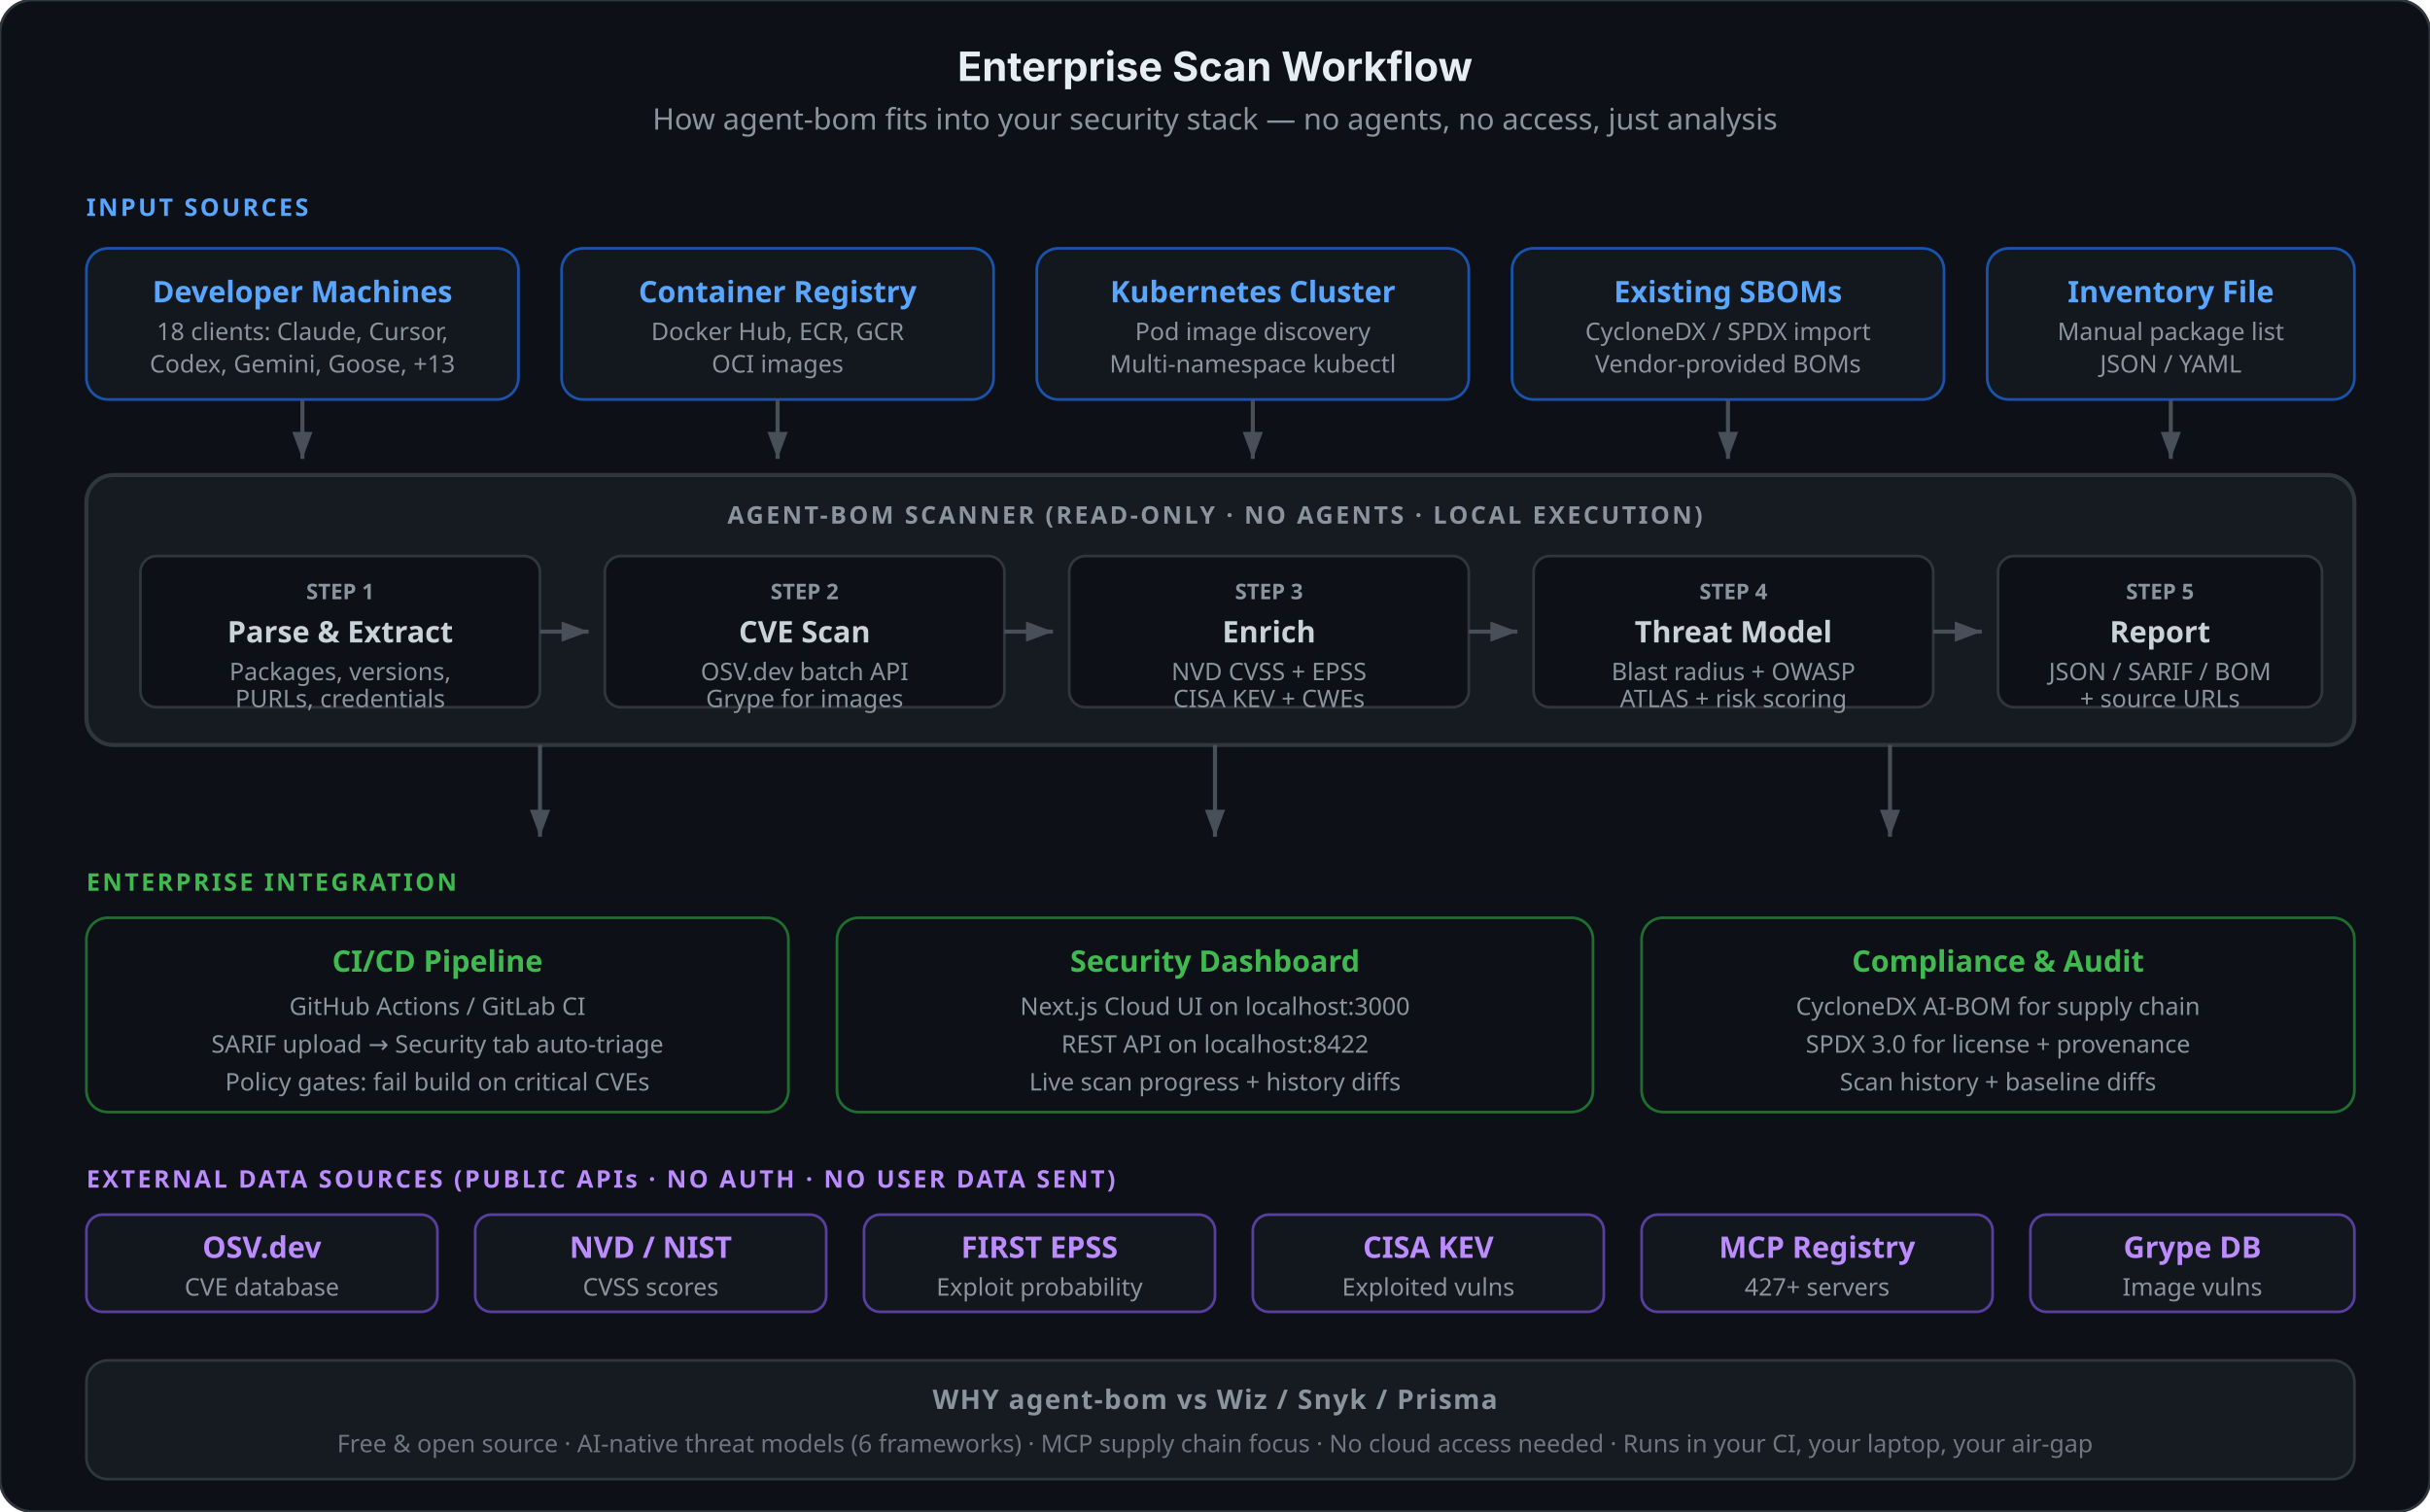
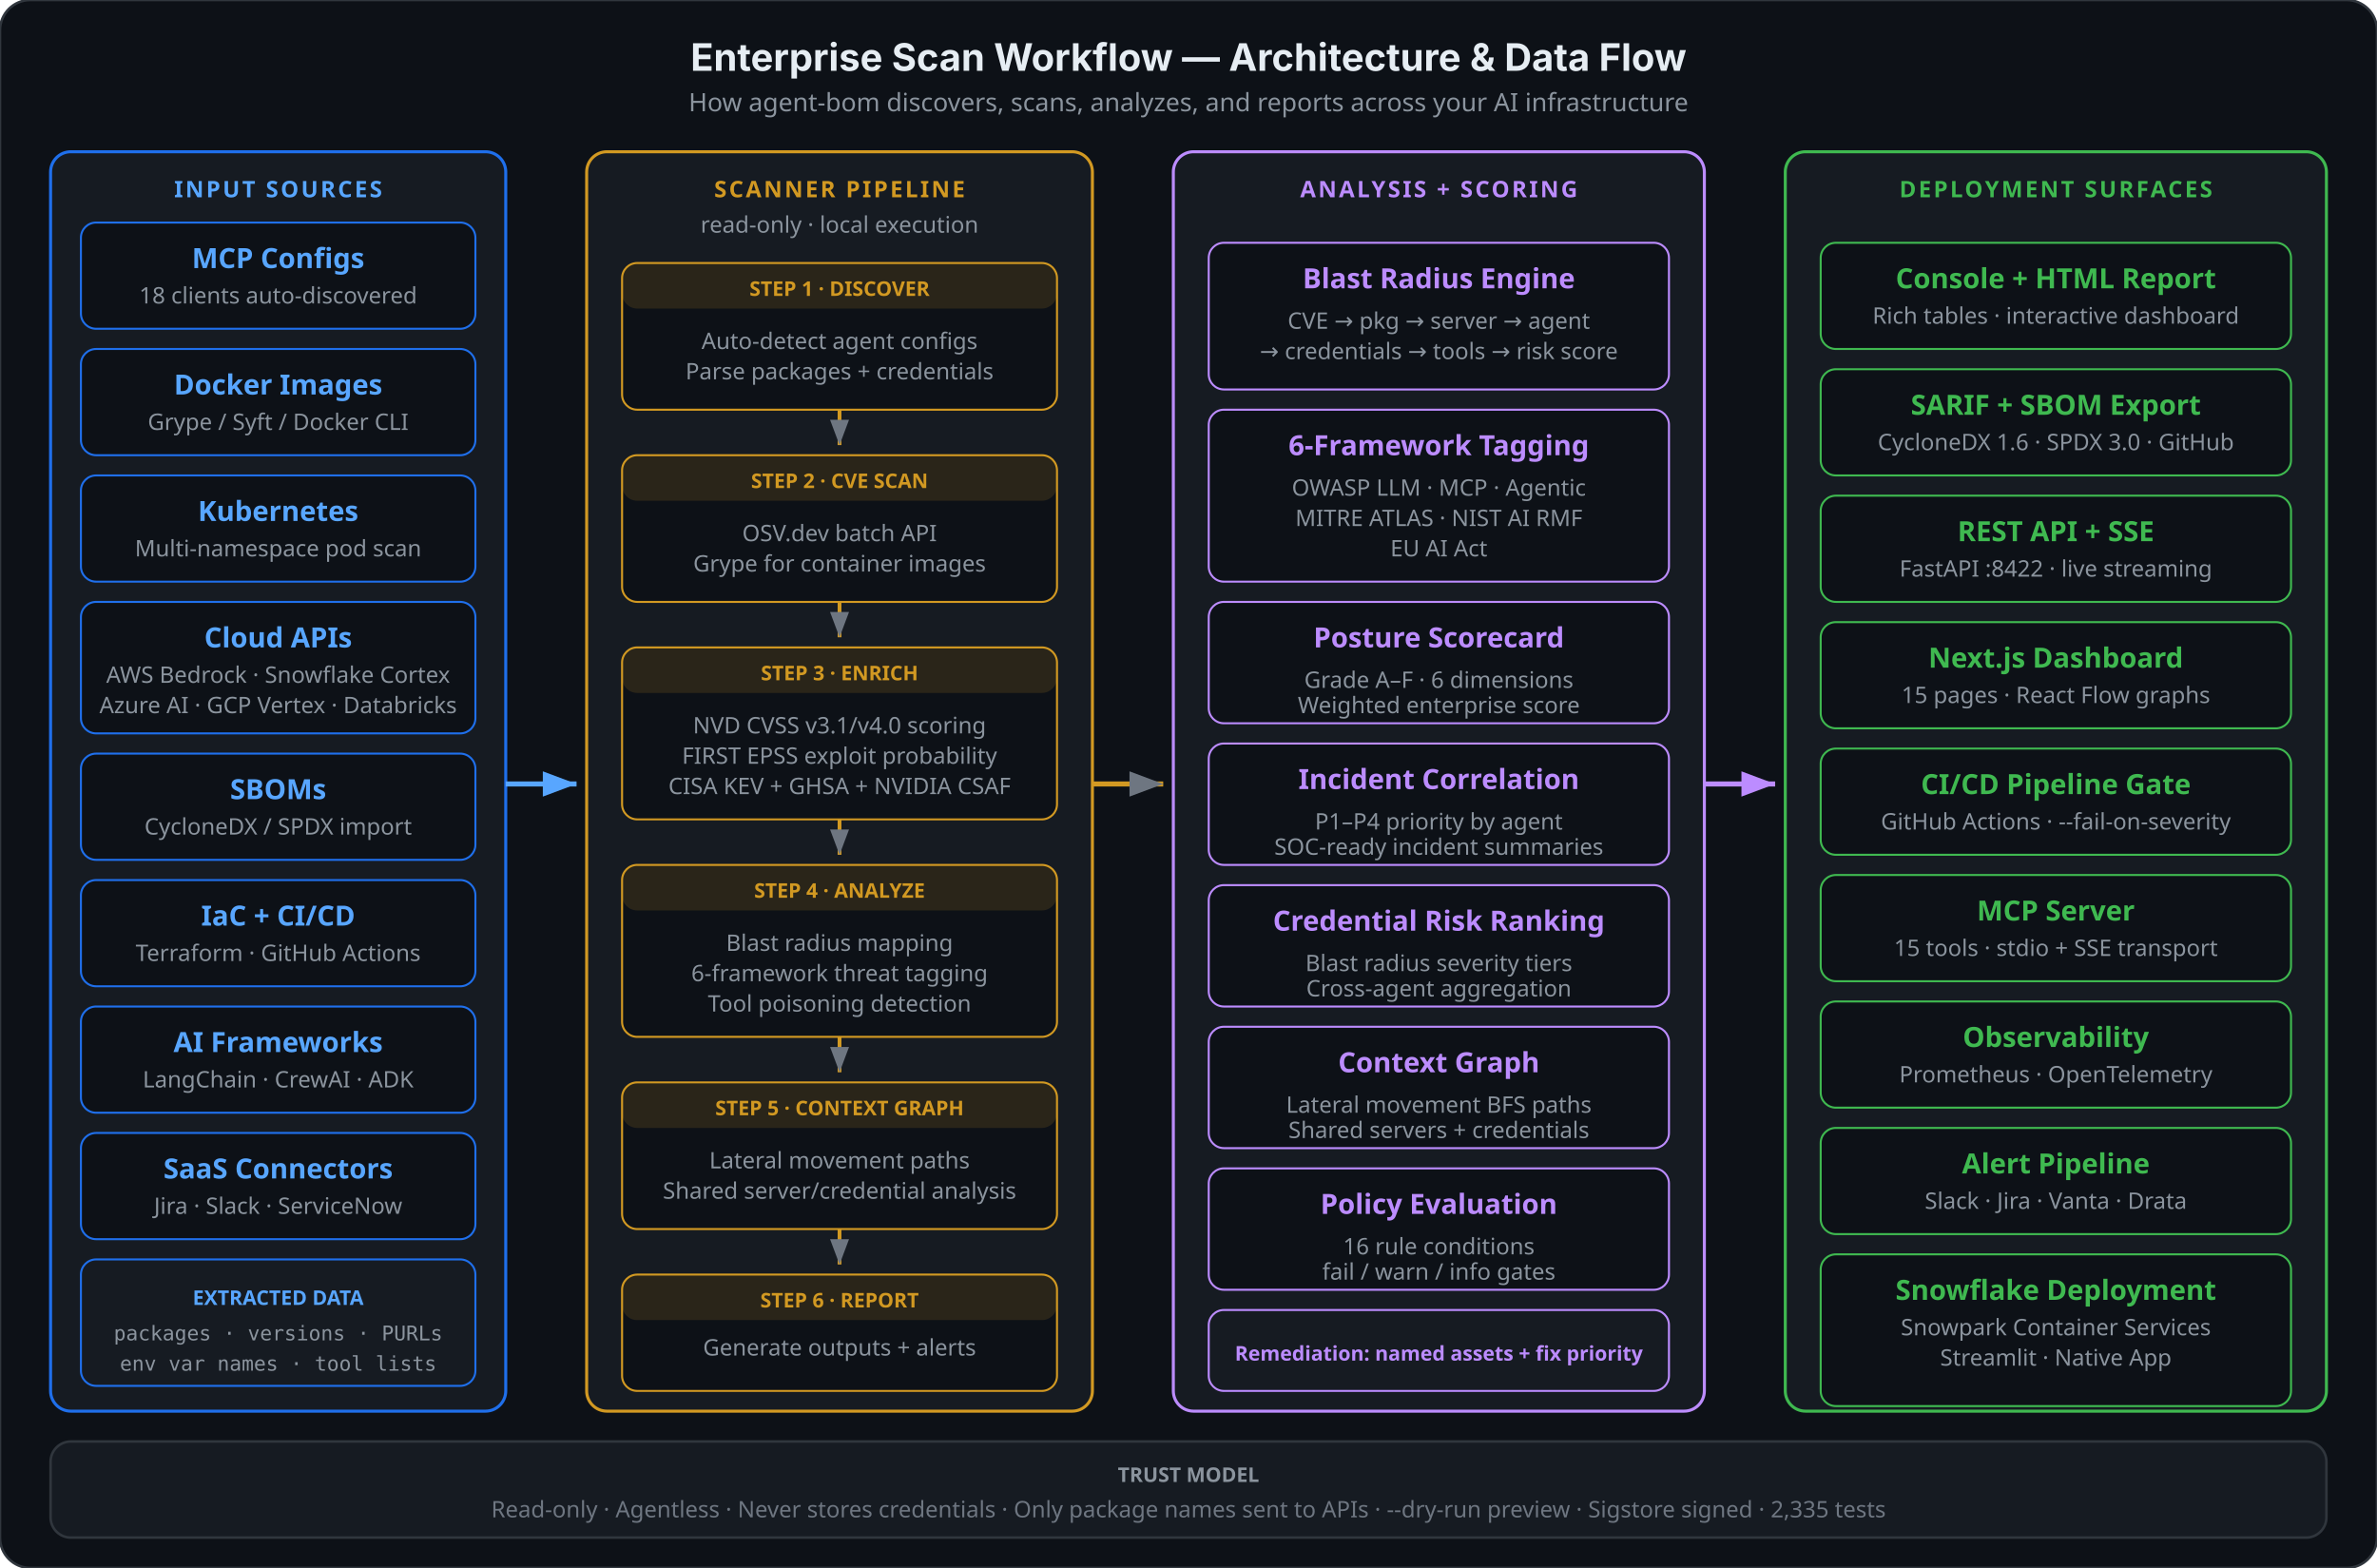
- <svg xmlns="http://www.w3.org/2000/svg" viewBox="0 0 900 560" fill="none">
+ <svg xmlns="http://www.w3.org/2000/svg" viewBox="0 0 940 620" fill="none">
  <style>
    .title { font: 700 15px system-ui, -apple-system, sans-serif; fill: #e6edf3; }
-     .subtitle { font: 400 11px system-ui, sans-serif; fill: #8b949e; }
+     .subtitle { font: 400 10px system-ui, sans-serif; fill: #8b949e; }
    .phase { font: 700 9px system-ui, sans-serif; letter-spacing: 0.1em; }
    .label { font: 600 11px system-ui, sans-serif; }
    .sub { font: 400 9px system-ui, sans-serif; fill: #8b949e; }
    .badge { font: 600 8px system-ui, sans-serif; }
+     .data-label { font: 500 8px monospace; }
    .note { font: 400 9px system-ui, sans-serif; fill: #6e7681; }
-     .arrow { stroke: #484f58; stroke-width: 1.5; fill: none; }
  </style>
  <defs>
    <marker id="a" viewBox="0 0 8 6" refX="8" refY="3" markerWidth="7" markerHeight="5" orient="auto">
-       <path d="M0 0L8 3L0 6Z" fill="#484f58" />
+       <path d="M0 0L8 3L0 6Z" fill="#6e7681" />
+     </marker>
+     <marker id="ab" viewBox="0 0 8 6" refX="8" refY="3" markerWidth="7" markerHeight="5" orient="auto">
+       <path d="M0 0L8 3L0 6Z" fill="#58a6ff" />
+     </marker>
+     <marker id="ag" viewBox="0 0 8 6" refX="8" refY="3" markerWidth="7" markerHeight="5" orient="auto">
+       <path d="M0 0L8 3L0 6Z" fill="#3fb950" />
+     </marker>
+     <marker id="ar" viewBox="0 0 8 6" refX="8" refY="3" markerWidth="7" markerHeight="5" orient="auto">
+       <path d="M0 0L8 3L0 6Z" fill="#f85149" />
+     </marker>
+     <marker id="ap" viewBox="0 0 8 6" refX="8" refY="3" markerWidth="7" markerHeight="5" orient="auto">
+       <path d="M0 0L8 3L0 6Z" fill="#bc8cff" />
    </marker>
  </defs>
-   <rect width="900" height="560" rx="12" fill="#0d1117" stroke="#30363d" stroke-width="1" />
-   <text x="450" y="30" text-anchor="middle" class="title">Enterprise Scan Workflow</text>
-   <text x="450" y="48" text-anchor="middle" class="subtitle">How agent-bom fits into your security stack — no agents, no access, just analysis</text>
-   <text x="32" y="80" class="phase" fill="#58a6ff">INPUT SOURCES</text>
-   <rect x="32" y="92" width="160" height="56" rx="8" fill="#161b22" stroke="#1f6feb" stroke-width="1" opacity="0.7" />
-   <text x="112" y="112" text-anchor="middle" class="label" fill="#58a6ff">Developer Machines</text>
-   <text x="112" y="126" text-anchor="middle" class="sub">18 clients: Claude, Cursor,</text>
-   <text x="112" y="138" text-anchor="middle" class="sub">Codex, Gemini, Goose, +13</text>
-   <rect x="208" y="92" width="160" height="56" rx="8" fill="#161b22" stroke="#1f6feb" stroke-width="1" opacity="0.7" />
-   <text x="288" y="112" text-anchor="middle" class="label" fill="#58a6ff">Container Registry</text>
-   <text x="288" y="126" text-anchor="middle" class="sub">Docker Hub, ECR, GCR</text>
-   <text x="288" y="138" text-anchor="middle" class="sub">OCI images</text>
-   <rect x="384" y="92" width="160" height="56" rx="8" fill="#161b22" stroke="#1f6feb" stroke-width="1" opacity="0.7" />
-   <text x="464" y="112" text-anchor="middle" class="label" fill="#58a6ff">Kubernetes Cluster</text>
-   <text x="464" y="126" text-anchor="middle" class="sub">Pod image discovery</text>
-   <text x="464" y="138" text-anchor="middle" class="sub">Multi-namespace kubectl</text>
-   <rect x="560" y="92" width="160" height="56" rx="8" fill="#161b22" stroke="#1f6feb" stroke-width="1" opacity="0.7" />
-   <text x="640" y="112" text-anchor="middle" class="label" fill="#58a6ff">Existing SBOMs</text>
-   <text x="640" y="126" text-anchor="middle" class="sub">CycloneDX / SPDX import</text>
-   <text x="640" y="138" text-anchor="middle" class="sub">Vendor-provided BOMs</text>
-   <rect x="736" y="92" width="136" height="56" rx="8" fill="#161b22" stroke="#1f6feb" stroke-width="1" opacity="0.7" />
-   <text x="804" y="112" text-anchor="middle" class="label" fill="#58a6ff">Inventory File</text>
-   <text x="804" y="126" text-anchor="middle" class="sub">Manual package list</text>
-   <text x="804" y="138" text-anchor="middle" class="sub">JSON / YAML</text>
-   <line x1="112" y1="148" x2="112" y2="170" class="arrow" marker-end="url(#a)" />
-   <line x1="288" y1="148" x2="288" y2="170" class="arrow" marker-end="url(#a)" />
-   <line x1="464" y1="148" x2="464" y2="170" class="arrow" marker-end="url(#a)" />
-   <line x1="640" y1="148" x2="640" y2="170" class="arrow" marker-end="url(#a)" />
-   <line x1="804" y1="148" x2="804" y2="170" class="arrow" marker-end="url(#a)" />
-   <rect x="32" y="176" width="840" height="100" rx="10" fill="#161b22" stroke="#30363d" stroke-width="1.5" />
-   <text x="450" y="194" text-anchor="middle" class="phase" fill="#8b949e">AGENT-BOM SCANNER (READ-ONLY · NO AGENTS · LOCAL EXECUTION)</text>
-   <rect x="52" y="206" width="148" height="56" rx="6" fill="#0d1117" stroke="#30363d" stroke-width="1" />
-   <text x="126" y="222" text-anchor="middle" class="badge" fill="#8b949e">STEP 1</text>
-   <text x="126" y="238" text-anchor="middle" class="label" fill="#c9d1d9">Parse &amp; Extract</text>
-   <text x="126" y="252" text-anchor="middle" class="sub">Packages, versions,</text>
-   <text x="126" y="262" text-anchor="middle" class="sub">PURLs, credentials</text>
-   <line x1="200" y1="234" x2="218" y2="234" class="arrow" marker-end="url(#a)" />
-   <rect x="224" y="206" width="148" height="56" rx="6" fill="#0d1117" stroke="#30363d" stroke-width="1" />
-   <text x="298" y="222" text-anchor="middle" class="badge" fill="#8b949e">STEP 2</text>
-   <text x="298" y="238" text-anchor="middle" class="label" fill="#c9d1d9">CVE Scan</text>
-   <text x="298" y="252" text-anchor="middle" class="sub">OSV.dev batch API</text>
-   <text x="298" y="262" text-anchor="middle" class="sub">Grype for images</text>
-   <line x1="372" y1="234" x2="390" y2="234" class="arrow" marker-end="url(#a)" />
-   <rect x="396" y="206" width="148" height="56" rx="6" fill="#0d1117" stroke="#30363d" stroke-width="1" />
-   <text x="470" y="222" text-anchor="middle" class="badge" fill="#8b949e">STEP 3</text>
-   <text x="470" y="238" text-anchor="middle" class="label" fill="#c9d1d9">Enrich</text>
-   <text x="470" y="252" text-anchor="middle" class="sub">NVD CVSS + EPSS</text>
-   <text x="470" y="262" text-anchor="middle" class="sub">CISA KEV + CWEs</text>
-   <line x1="544" y1="234" x2="562" y2="234" class="arrow" marker-end="url(#a)" />
-   <rect x="568" y="206" width="148" height="56" rx="6" fill="#0d1117" stroke="#30363d" stroke-width="1" />
-   <text x="642" y="222" text-anchor="middle" class="badge" fill="#8b949e">STEP 4</text>
-   <text x="642" y="238" text-anchor="middle" class="label" fill="#c9d1d9">Threat Model</text>
-   <text x="642" y="252" text-anchor="middle" class="sub">Blast radius + OWASP</text>
-   <text x="642" y="262" text-anchor="middle" class="sub">ATLAS + risk scoring</text>
-   <line x1="716" y1="234" x2="734" y2="234" class="arrow" marker-end="url(#a)" />
-   <rect x="740" y="206" width="120" height="56" rx="6" fill="#0d1117" stroke="#30363d" stroke-width="1" />
-   <text x="800" y="222" text-anchor="middle" class="badge" fill="#8b949e">STEP 5</text>
-   <text x="800" y="238" text-anchor="middle" class="label" fill="#c9d1d9">Report</text>
-   <text x="800" y="252" text-anchor="middle" class="sub">JSON / SARIF / BOM</text>
-   <text x="800" y="262" text-anchor="middle" class="sub">+ source URLs</text>
-   <line x1="200" y1="276" x2="200" y2="310" class="arrow" marker-end="url(#a)" />
-   <line x1="450" y1="276" x2="450" y2="310" class="arrow" marker-end="url(#a)" />
-   <line x1="700" y1="276" x2="700" y2="310" class="arrow" marker-end="url(#a)" />
-   <text x="32" y="330" class="phase" fill="#3fb950">ENTERPRISE INTEGRATION</text>
-   <rect x="32" y="340" width="260" height="72" rx="8" fill="#0d1117" stroke="#238636" stroke-width="1" opacity="0.8" />
-   <text x="162" y="360" text-anchor="middle" class="label" fill="#3fb950">CI/CD Pipeline</text>
-   <text x="162" y="376" text-anchor="middle" class="sub">GitHub Actions / GitLab CI</text>
-   <text x="162" y="390" text-anchor="middle" class="sub">SARIF upload → Security tab auto-triage</text>
-   <text x="162" y="404" text-anchor="middle" class="sub">Policy gates: fail build on critical CVEs</text>
-   <rect x="310" y="340" width="280" height="72" rx="8" fill="#0d1117" stroke="#238636" stroke-width="1" opacity="0.8" />
-   <text x="450" y="360" text-anchor="middle" class="label" fill="#3fb950">Security Dashboard</text>
-   <text x="450" y="376" text-anchor="middle" class="sub">Next.js Cloud UI on localhost:3000</text>
-   <text x="450" y="390" text-anchor="middle" class="sub">REST API on localhost:8422</text>
-   <text x="450" y="404" text-anchor="middle" class="sub">Live scan progress + history diffs</text>
-   <rect x="608" y="340" width="264" height="72" rx="8" fill="#0d1117" stroke="#238636" stroke-width="1" opacity="0.8" />
-   <text x="740" y="360" text-anchor="middle" class="label" fill="#3fb950">Compliance &amp; Audit</text>
-   <text x="740" y="376" text-anchor="middle" class="sub">CycloneDX AI-BOM for supply chain</text>
-   <text x="740" y="390" text-anchor="middle" class="sub">SPDX 3.0 for license + provenance</text>
-   <text x="740" y="404" text-anchor="middle" class="sub">Scan history + baseline diffs</text>
-   <text x="32" y="440" class="phase" fill="#bc8cff">EXTERNAL DATA SOURCES (PUBLIC APIs · NO AUTH · NO USER DATA SENT)</text>
-   <rect x="32" y="450" width="130" height="36" rx="6" fill="#161b22" stroke="#8b5cf6" stroke-width="1" opacity="0.6" />
-   <text x="97" y="466" text-anchor="middle" class="label" fill="#bc8cff">OSV.dev</text>
-   <text x="97" y="480" text-anchor="middle" class="sub">CVE database</text>
-   <rect x="176" y="450" width="130" height="36" rx="6" fill="#161b22" stroke="#8b5cf6" stroke-width="1" opacity="0.6" />
-   <text x="241" y="466" text-anchor="middle" class="label" fill="#bc8cff">NVD / NIST</text>
-   <text x="241" y="480" text-anchor="middle" class="sub">CVSS scores</text>
-   <rect x="320" y="450" width="130" height="36" rx="6" fill="#161b22" stroke="#8b5cf6" stroke-width="1" opacity="0.6" />
-   <text x="385" y="466" text-anchor="middle" class="label" fill="#bc8cff">FIRST EPSS</text>
-   <text x="385" y="480" text-anchor="middle" class="sub">Exploit probability</text>
-   <rect x="464" y="450" width="130" height="36" rx="6" fill="#161b22" stroke="#8b5cf6" stroke-width="1" opacity="0.6" />
-   <text x="529" y="466" text-anchor="middle" class="label" fill="#bc8cff">CISA KEV</text>
-   <text x="529" y="480" text-anchor="middle" class="sub">Exploited vulns</text>
-   <rect x="608" y="450" width="130" height="36" rx="6" fill="#161b22" stroke="#8b5cf6" stroke-width="1" opacity="0.6" />
-   <text x="673" y="466" text-anchor="middle" class="label" fill="#bc8cff">MCP Registry</text>
-   <text x="673" y="480" text-anchor="middle" class="sub">427+ servers</text>
-   <rect x="752" y="450" width="120" height="36" rx="6" fill="#161b22" stroke="#8b5cf6" stroke-width="1" opacity="0.6" />
-   <text x="812" y="466" text-anchor="middle" class="label" fill="#bc8cff">Grype DB</text>
-   <text x="812" y="480" text-anchor="middle" class="sub">Image vulns</text>
-   <rect x="32" y="504" width="840" height="44" rx="8" fill="#161b22" stroke="#30363d" stroke-width="1" />
-   <text x="450" y="522" text-anchor="middle" font-family="system-ui, sans-serif" font-size="10" font-weight="700" fill="#8b949e" letter-spacing="0.05em">WHY agent-bom vs Wiz / Snyk / Prisma</text>
-   <text x="450" y="538" text-anchor="middle" class="note">Free &amp; open source  ·  AI-native threat models (6 frameworks)  ·  MCP supply chain focus  ·  No cloud access needed  ·  Runs in your CI, your laptop, your air-gap</text>
+   <rect width="940" height="620" rx="12" fill="#0d1117" stroke="#30363d" stroke-width="1" />
+   <text x="470" y="28" text-anchor="middle" class="title">Enterprise Scan Workflow — Architecture &amp; Data Flow</text>
+   <text x="470" y="44" text-anchor="middle" class="subtitle">How agent-bom discovers, scans, analyzes, and reports across your AI infrastructure</text>
+   <rect x="20" y="60" width="180" height="498" rx="8" fill="#161b22" stroke="#1f6feb" stroke-width="1.2" />
+   <text x="110" y="78" text-anchor="middle" class="phase" fill="#58a6ff">INPUT SOURCES</text>
+   <rect x="32" y="88" width="156" height="42" rx="6" fill="#0d1117" stroke="#1f6feb" stroke-width="0.8" />
+   <text x="110" y="106" text-anchor="middle" class="label" fill="#58a6ff">MCP Configs</text>
+   <text x="110" y="120" text-anchor="middle" class="sub">18 clients auto-discovered</text>
+   <rect x="32" y="138" width="156" height="42" rx="6" fill="#0d1117" stroke="#1f6feb" stroke-width="0.8" />
+   <text x="110" y="156" text-anchor="middle" class="label" fill="#58a6ff">Docker Images</text>
+   <text x="110" y="170" text-anchor="middle" class="sub">Grype / Syft / Docker CLI</text>
+   <rect x="32" y="188" width="156" height="42" rx="6" fill="#0d1117" stroke="#1f6feb" stroke-width="0.8" />
+   <text x="110" y="206" text-anchor="middle" class="label" fill="#58a6ff">Kubernetes</text>
+   <text x="110" y="220" text-anchor="middle" class="sub">Multi-namespace pod scan</text>
+   <rect x="32" y="238" width="156" height="52" rx="6" fill="#0d1117" stroke="#1f6feb" stroke-width="0.8" />
+   <text x="110" y="256" text-anchor="middle" class="label" fill="#58a6ff">Cloud APIs</text>
+   <text x="110" y="270" text-anchor="middle" class="sub">AWS Bedrock · Snowflake Cortex</text>
+   <text x="110" y="282" text-anchor="middle" class="sub">Azure AI · GCP Vertex · Databricks</text>
+   <rect x="32" y="298" width="156" height="42" rx="6" fill="#0d1117" stroke="#1f6feb" stroke-width="0.8" />
+   <text x="110" y="316" text-anchor="middle" class="label" fill="#58a6ff">SBOMs</text>
+   <text x="110" y="330" text-anchor="middle" class="sub">CycloneDX / SPDX import</text>
+   <rect x="32" y="348" width="156" height="42" rx="6" fill="#0d1117" stroke="#1f6feb" stroke-width="0.8" />
+   <text x="110" y="366" text-anchor="middle" class="label" fill="#58a6ff">IaC + CI/CD</text>
+   <text x="110" y="380" text-anchor="middle" class="sub">Terraform · GitHub Actions</text>
+   <rect x="32" y="398" width="156" height="42" rx="6" fill="#0d1117" stroke="#1f6feb" stroke-width="0.8" />
+   <text x="110" y="416" text-anchor="middle" class="label" fill="#58a6ff">AI Frameworks</text>
+   <text x="110" y="430" text-anchor="middle" class="sub">LangChain · CrewAI · ADK</text>
+   <rect x="32" y="448" width="156" height="42" rx="6" fill="#0d1117" stroke="#1f6feb" stroke-width="0.8" />
+   <text x="110" y="466" text-anchor="middle" class="label" fill="#58a6ff">SaaS Connectors</text>
+   <text x="110" y="480" text-anchor="middle" class="sub">Jira · Slack · ServiceNow</text>
+   <rect x="32" y="498" width="156" height="50" rx="6" fill="#161b22" stroke="#1f6feb" stroke-width="0.8" />
+   <text x="110" y="516" text-anchor="middle" class="badge" fill="#58a6ff">EXTRACTED DATA</text>
+   <text x="110" y="530" text-anchor="middle" class="data-label" fill="#8b949e">packages · versions · PURLs</text>
+   <text x="110" y="542" text-anchor="middle" class="data-label" fill="#8b949e">env var names · tool lists</text>
+   <line x1="200" y1="310" x2="228" y2="310" stroke="#58a6ff" stroke-width="2" marker-end="url(#ab)" />
+   <rect x="232" y="60" width="200" height="498" rx="8" fill="#161b22" stroke="#d29922" stroke-width="1.2" />
+   <text x="332" y="78" text-anchor="middle" class="phase" fill="#d29922">SCANNER PIPELINE</text>
+   <text x="332" y="92" text-anchor="middle" class="sub">read-only · local execution</text>
+   <rect x="246" y="104" width="172" height="58" rx="6" fill="#0d1117" stroke="#d29922" stroke-width="0.8" />
+   <rect x="246" y="104" width="172" height="18" rx="6" fill="#d29922" opacity="0.15" />
+   <text x="332" y="117" text-anchor="middle" class="badge" fill="#d29922">STEP 1 · DISCOVER</text>
+   <text x="332" y="138" text-anchor="middle" class="sub">Auto-detect agent configs</text>
+   <text x="332" y="150" text-anchor="middle" class="sub">Parse packages + credentials</text>
+   <line x1="332" y1="162" x2="332" y2="176" stroke="#d29922" stroke-width="1.5" marker-end="url(#a)" />
+   <rect x="246" y="180" width="172" height="58" rx="6" fill="#0d1117" stroke="#d29922" stroke-width="0.8" />
+   <rect x="246" y="180" width="172" height="18" rx="6" fill="#d29922" opacity="0.15" />
+   <text x="332" y="193" text-anchor="middle" class="badge" fill="#d29922">STEP 2 · CVE SCAN</text>
+   <text x="332" y="214" text-anchor="middle" class="sub">OSV.dev batch API</text>
+   <text x="332" y="226" text-anchor="middle" class="sub">Grype for container images</text>
+   <line x1="332" y1="238" x2="332" y2="252" stroke="#d29922" stroke-width="1.5" marker-end="url(#a)" />
+   <rect x="246" y="256" width="172" height="68" rx="6" fill="#0d1117" stroke="#d29922" stroke-width="0.8" />
+   <rect x="246" y="256" width="172" height="18" rx="6" fill="#d29922" opacity="0.15" />
+   <text x="332" y="269" text-anchor="middle" class="badge" fill="#d29922">STEP 3 · ENRICH</text>
+   <text x="332" y="290" text-anchor="middle" class="sub">NVD CVSS v3.1/v4.0 scoring</text>
+   <text x="332" y="302" text-anchor="middle" class="sub">FIRST EPSS exploit probability</text>
+   <text x="332" y="314" text-anchor="middle" class="sub">CISA KEV + GHSA + NVIDIA CSAF</text>
+   <line x1="332" y1="324" x2="332" y2="338" stroke="#d29922" stroke-width="1.5" marker-end="url(#a)" />
+   <rect x="246" y="342" width="172" height="68" rx="6" fill="#0d1117" stroke="#d29922" stroke-width="0.8" />
+   <rect x="246" y="342" width="172" height="18" rx="6" fill="#d29922" opacity="0.15" />
+   <text x="332" y="355" text-anchor="middle" class="badge" fill="#d29922">STEP 4 · ANALYZE</text>
+   <text x="332" y="376" text-anchor="middle" class="sub">Blast radius mapping</text>
+   <text x="332" y="388" text-anchor="middle" class="sub">6-framework threat tagging</text>
+   <text x="332" y="400" text-anchor="middle" class="sub">Tool poisoning detection</text>
+   <line x1="332" y1="410" x2="332" y2="424" stroke="#d29922" stroke-width="1.5" marker-end="url(#a)" />
+   <rect x="246" y="428" width="172" height="58" rx="6" fill="#0d1117" stroke="#d29922" stroke-width="0.8" />
+   <rect x="246" y="428" width="172" height="18" rx="6" fill="#d29922" opacity="0.15" />
+   <text x="332" y="441" text-anchor="middle" class="badge" fill="#d29922">STEP 5 · CONTEXT GRAPH</text>
+   <text x="332" y="462" text-anchor="middle" class="sub">Lateral movement paths</text>
+   <text x="332" y="474" text-anchor="middle" class="sub">Shared server/credential analysis</text>
+   <line x1="332" y1="486" x2="332" y2="500" stroke="#d29922" stroke-width="1.5" marker-end="url(#a)" />
+   <rect x="246" y="504" width="172" height="46" rx="6" fill="#0d1117" stroke="#d29922" stroke-width="0.8" />
+   <rect x="246" y="504" width="172" height="18" rx="6" fill="#d29922" opacity="0.15" />
+   <text x="332" y="517" text-anchor="middle" class="badge" fill="#d29922">STEP 6 · REPORT</text>
+   <text x="332" y="536" text-anchor="middle" class="sub">Generate outputs + alerts</text>
+   <line x1="432" y1="310" x2="460" y2="310" stroke="#d29922" stroke-width="2" marker-end="url(#a)" />
+   <rect x="464" y="60" width="210" height="498" rx="8" fill="#161b22" stroke="#bc8cff" stroke-width="1.2" />
+   <text x="569" y="78" text-anchor="middle" class="phase" fill="#bc8cff">ANALYSIS + SCORING</text>
+   <rect x="478" y="96" width="182" height="58" rx="6" fill="#0d1117" stroke="#bc8cff" stroke-width="0.8" />
+   <text x="569" y="114" text-anchor="middle" class="label" fill="#bc8cff">Blast Radius Engine</text>
+   <text x="569" y="130" text-anchor="middle" class="sub">CVE → pkg → server → agent</text>
+   <text x="569" y="142" text-anchor="middle" class="sub">→ credentials → tools → risk score</text>
+   <rect x="478" y="162" width="182" height="68" rx="6" fill="#0d1117" stroke="#bc8cff" stroke-width="0.8" />
+   <text x="569" y="180" text-anchor="middle" class="label" fill="#bc8cff">6-Framework Tagging</text>
+   <text x="569" y="196" text-anchor="middle" class="sub">OWASP LLM · MCP · Agentic</text>
+   <text x="569" y="208" text-anchor="middle" class="sub">MITRE ATLAS · NIST AI RMF</text>
+   <text x="569" y="220" text-anchor="middle" class="sub">EU AI Act</text>
+   <rect x="478" y="238" width="182" height="48" rx="6" fill="#0d1117" stroke="#bc8cff" stroke-width="0.8" />
+   <text x="569" y="256" text-anchor="middle" class="label" fill="#bc8cff">Posture Scorecard</text>
+   <text x="569" y="272" text-anchor="middle" class="sub">Grade A–F · 6 dimensions</text>
+   <text x="569" y="282" text-anchor="middle" class="sub">Weighted enterprise score</text>
+   <rect x="478" y="294" width="182" height="48" rx="6" fill="#0d1117" stroke="#bc8cff" stroke-width="0.8" />
+   <text x="569" y="312" text-anchor="middle" class="label" fill="#bc8cff">Incident Correlation</text>
+   <text x="569" y="328" text-anchor="middle" class="sub">P1–P4 priority by agent</text>
+   <text x="569" y="338" text-anchor="middle" class="sub">SOC-ready incident summaries</text>
+   <rect x="478" y="350" width="182" height="48" rx="6" fill="#0d1117" stroke="#bc8cff" stroke-width="0.8" />
+   <text x="569" y="368" text-anchor="middle" class="label" fill="#bc8cff">Credential Risk Ranking</text>
+   <text x="569" y="384" text-anchor="middle" class="sub">Blast radius severity tiers</text>
+   <text x="569" y="394" text-anchor="middle" class="sub">Cross-agent aggregation</text>
+   <rect x="478" y="406" width="182" height="48" rx="6" fill="#0d1117" stroke="#bc8cff" stroke-width="0.8" />
+   <text x="569" y="424" text-anchor="middle" class="label" fill="#bc8cff">Context Graph</text>
+   <text x="569" y="440" text-anchor="middle" class="sub">Lateral movement BFS paths</text>
+   <text x="569" y="450" text-anchor="middle" class="sub">Shared servers + credentials</text>
+   <rect x="478" y="462" width="182" height="48" rx="6" fill="#0d1117" stroke="#bc8cff" stroke-width="0.8" />
+   <text x="569" y="480" text-anchor="middle" class="label" fill="#bc8cff">Policy Evaluation</text>
+   <text x="569" y="496" text-anchor="middle" class="sub">16 rule conditions</text>
+   <text x="569" y="506" text-anchor="middle" class="sub">fail / warn / info gates</text>
+   <rect x="478" y="518" width="182" height="32" rx="6" fill="#161b22" stroke="#bc8cff" stroke-width="0.8" />
+   <text x="569" y="538" text-anchor="middle" class="badge" fill="#bc8cff">Remediation: named assets + fix priority</text>
+   <line x1="674" y1="310" x2="702" y2="310" stroke="#bc8cff" stroke-width="2" marker-end="url(#ap)" />
+   <rect x="706" y="60" width="214" height="498" rx="8" fill="#161b22" stroke="#3fb950" stroke-width="1.2" />
+   <text x="813" y="78" text-anchor="middle" class="phase" fill="#3fb950">DEPLOYMENT SURFACES</text>
+   <rect x="720" y="96" width="186" height="42" rx="6" fill="#0d1117" stroke="#3fb950" stroke-width="0.8" />
+   <text x="813" y="114" text-anchor="middle" class="label" fill="#3fb950">Console + HTML Report</text>
+   <text x="813" y="128" text-anchor="middle" class="sub">Rich tables · interactive dashboard</text>
+   <rect x="720" y="146" width="186" height="42" rx="6" fill="#0d1117" stroke="#3fb950" stroke-width="0.8" />
+   <text x="813" y="164" text-anchor="middle" class="label" fill="#3fb950">SARIF + SBOM Export</text>
+   <text x="813" y="178" text-anchor="middle" class="sub">CycloneDX 1.6 · SPDX 3.0 · GitHub</text>
+   <rect x="720" y="196" width="186" height="42" rx="6" fill="#0d1117" stroke="#3fb950" stroke-width="0.8" />
+   <text x="813" y="214" text-anchor="middle" class="label" fill="#3fb950">REST API + SSE</text>
+   <text x="813" y="228" text-anchor="middle" class="sub">FastAPI :8422 · live streaming</text>
+   <rect x="720" y="246" width="186" height="42" rx="6" fill="#0d1117" stroke="#3fb950" stroke-width="0.8" />
+   <text x="813" y="264" text-anchor="middle" class="label" fill="#3fb950">Next.js Dashboard</text>
+   <text x="813" y="278" text-anchor="middle" class="sub">15 pages · React Flow graphs</text>
+   <rect x="720" y="296" width="186" height="42" rx="6" fill="#0d1117" stroke="#3fb950" stroke-width="0.8" />
+   <text x="813" y="314" text-anchor="middle" class="label" fill="#3fb950">CI/CD Pipeline Gate</text>
+   <text x="813" y="328" text-anchor="middle" class="sub">GitHub Actions · --fail-on-severity</text>
+   <rect x="720" y="346" width="186" height="42" rx="6" fill="#0d1117" stroke="#3fb950" stroke-width="0.8" />
+   <text x="813" y="364" text-anchor="middle" class="label" fill="#3fb950">MCP Server</text>
+   <text x="813" y="378" text-anchor="middle" class="sub">15 tools · stdio + SSE transport</text>
+   <rect x="720" y="396" width="186" height="42" rx="6" fill="#0d1117" stroke="#3fb950" stroke-width="0.8" />
+   <text x="813" y="414" text-anchor="middle" class="label" fill="#3fb950">Observability</text>
+   <text x="813" y="428" text-anchor="middle" class="sub">Prometheus · OpenTelemetry</text>
+   <rect x="720" y="446" width="186" height="42" rx="6" fill="#0d1117" stroke="#3fb950" stroke-width="0.8" />
+   <text x="813" y="464" text-anchor="middle" class="label" fill="#3fb950">Alert Pipeline</text>
+   <text x="813" y="478" text-anchor="middle" class="sub">Slack · Jira · Vanta · Drata</text>
+   <rect x="720" y="496" width="186" height="60" rx="6" fill="#0d1117" stroke="#3fb950" stroke-width="0.8" />
+   <text x="813" y="514" text-anchor="middle" class="label" fill="#3fb950">Snowflake Deployment</text>
+   <text x="813" y="528" text-anchor="middle" class="sub">Snowpark Container Services</text>
+   <text x="813" y="540" text-anchor="middle" class="sub">Streamlit · Native App</text>
+   <rect x="20" y="570" width="900" height="38" rx="8" fill="#161b22" stroke="#30363d" stroke-width="1" />
+   <text x="470" y="586" text-anchor="middle" class="badge" fill="#8b949e">TRUST MODEL</text>
+   <text x="470" y="600" text-anchor="middle" class="note">Read-only · Agentless · Never stores credentials · Only package names sent to APIs · --dry-run preview · Sigstore signed · 2,335 tests</text>
</svg>
